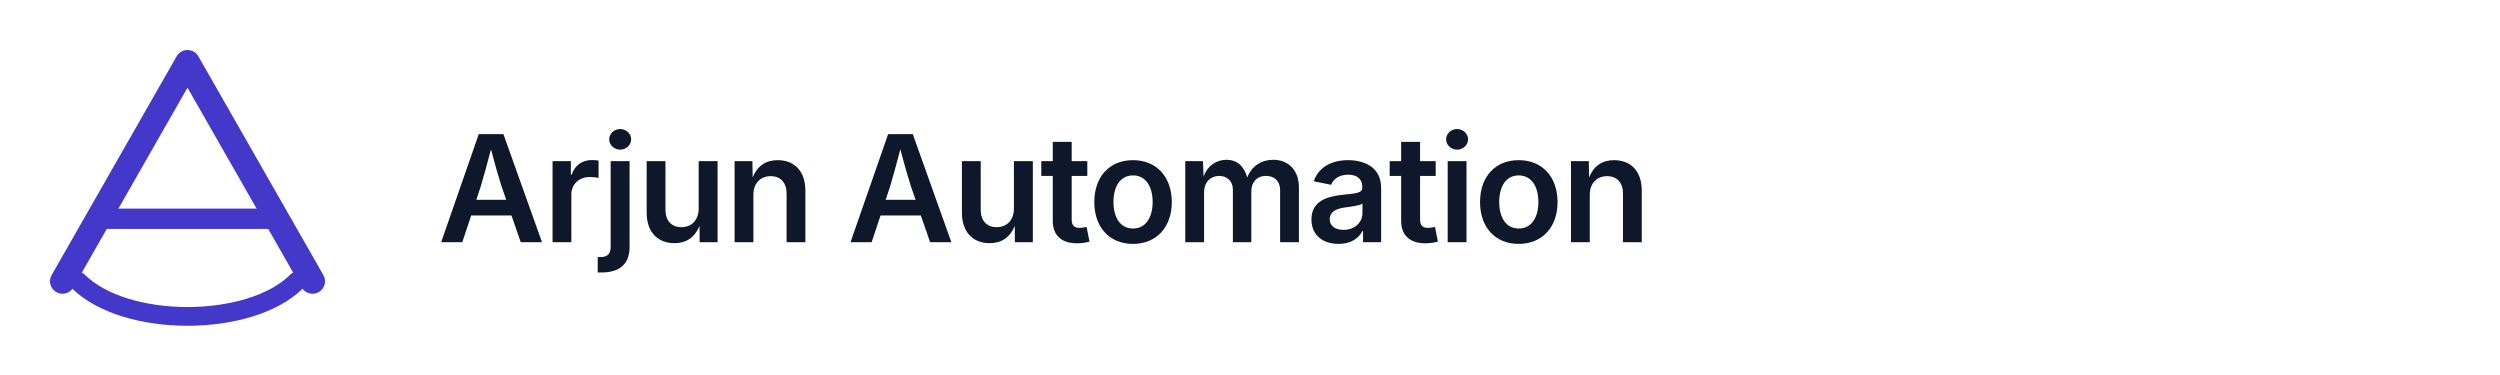
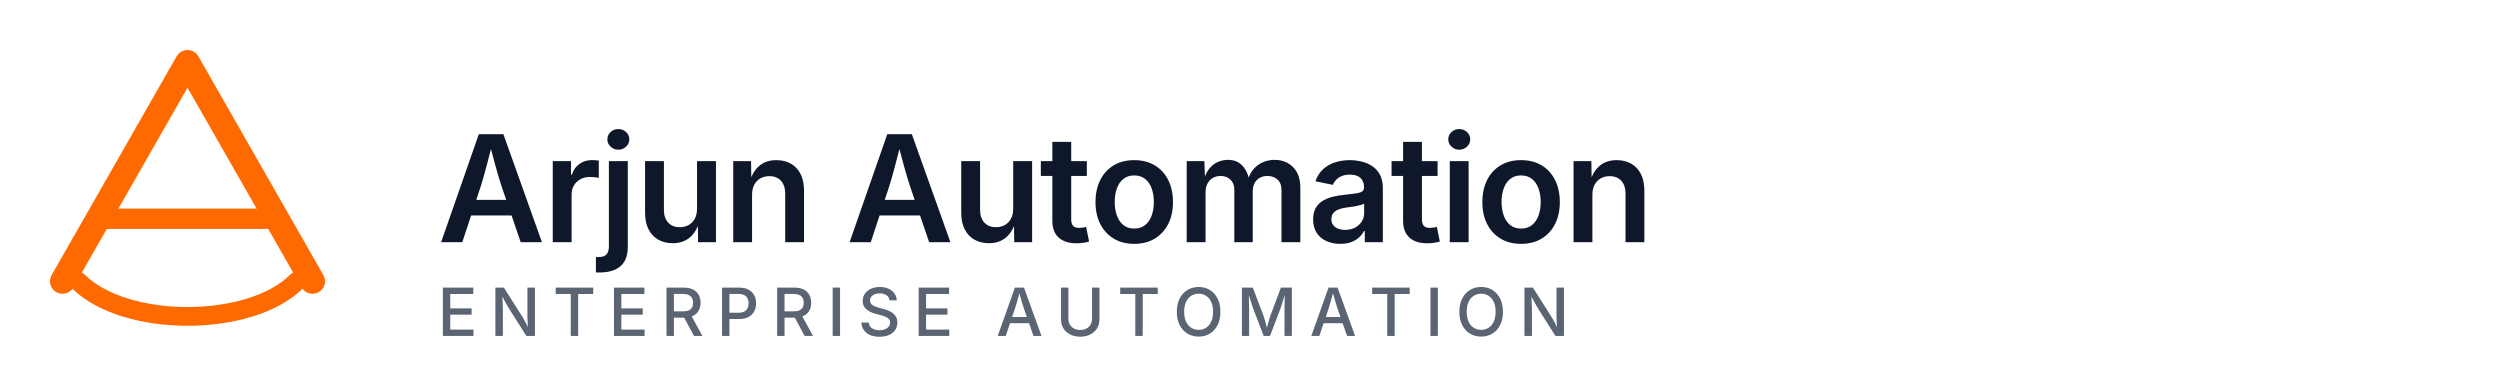
<svg xmlns="http://www.w3.org/2000/svg" width="320" height="48" viewBox="0 0 320 48" fill="none" role="img" aria-label="Arjun Automation">
-   <g>
-     <path d="M8 36 L24 8 L40 36" stroke="#4338CA" stroke-width="3.2" stroke-linecap="round" stroke-linejoin="round" />
-     <path d="M13 28 H35" stroke="#4338CA" stroke-width="2.6" stroke-linecap="round" />
-     <path d="M10 36 C16 42 32 42 38 36" stroke="#4338CA" stroke-width="2.4" stroke-linecap="round" />
-   </g>
-   <text x="56" y="31" font-family="Inter, ui-sans-serif, system-ui, -apple-system, sans-serif" font-size="19" font-weight="600" fill="#0F172A" letter-spacing="-0.02em">Arjun Automation</text>
+   <path d="M8 36 L24 8 L40 36" stroke="#FF6A00" stroke-width="3.2" stroke-linecap="round" stroke-linejoin="round" />
+   <path d="M13 28 H35" stroke="#FF6A00" stroke-width="2.6" stroke-linecap="round" stroke-linejoin="round" />
+   <path d="M10 36 C16 42 32 42 38 36" stroke="#FF6A00" stroke-width="2.4" stroke-linecap="round" stroke-linejoin="round" />
+   <path d="M56.464 31.0 61.288 17.177H64.433L69.369 31.0H66.65L64.192 23.819Q63.83 22.706 63.44 21.301Q63.051 19.895 62.578 18.104H63.097Q62.633 19.914 62.258 21.328Q61.882 22.743 61.548 23.819L59.173 31.0ZM59.275 27.577V25.582H66.558V27.577ZM70.754 31.0V20.628H73.091V22.363H73.203Q73.481 21.463 74.177 20.976Q74.873 20.489 75.763 20.489Q75.967 20.489 76.218 20.507Q76.468 20.526 76.645 20.554V22.771Q76.496 22.725 76.162 22.688Q75.828 22.65 75.504 22.65Q74.836 22.65 74.302 22.938Q73.769 23.226 73.467 23.731Q73.166 24.237 73.166 24.896V31.0ZM77.937 20.628H80.358V31.603Q80.358 32.726 79.936 33.449Q79.514 34.173 78.707 34.525Q77.9 34.878 76.768 34.878H76.276V32.902H76.629Q77.334 32.902 77.635 32.563Q77.937 32.225 77.937 31.575ZM79.143 19.162Q78.568 19.162 78.155 18.772Q77.742 18.383 77.742 17.845Q77.742 17.288 78.155 16.903Q78.568 16.518 79.143 16.518Q79.727 16.518 80.14 16.903Q80.553 17.288 80.553 17.835Q80.553 18.383 80.14 18.772Q79.727 19.162 79.143 19.162ZM86.122 31.13Q85.055 31.13 84.252 30.675Q83.45 30.221 83.009 29.344Q82.569 28.467 82.569 27.224V20.628H84.981V26.853Q84.981 27.892 85.523 28.486Q86.066 29.08 87.013 29.08Q87.653 29.08 88.154 28.801Q88.655 28.523 88.938 27.985Q89.221 27.447 89.221 26.705V20.628H91.642V31.0H89.35L89.323 28.439H89.508Q89.072 29.794 88.219 30.462Q87.365 31.13 86.122 31.13ZM96.265 24.923V31.0H93.852V20.628H96.135L96.172 23.188H95.977Q96.413 21.843 97.257 21.171Q98.101 20.498 99.372 20.498Q100.439 20.498 101.237 20.953Q102.035 21.407 102.476 22.279Q102.916 23.151 102.916 24.404V31.0H100.504V24.775Q100.504 23.736 99.966 23.142Q99.428 22.548 98.482 22.548Q97.842 22.548 97.341 22.827Q96.84 23.105 96.552 23.638Q96.265 24.172 96.265 24.923ZM108.748 31.0 113.572 17.177H116.717L121.652 31.0H118.934L116.476 23.819Q116.114 22.706 115.724 21.301Q115.335 19.895 114.861 18.104H115.381Q114.917 19.914 114.541 21.328Q114.166 22.743 113.832 23.819L111.457 31.0ZM111.559 27.577V25.582H118.841V27.577ZM126.591 31.13Q125.524 31.13 124.721 30.675Q123.919 30.221 123.478 29.344Q123.037 28.467 123.037 27.224V20.628H125.449V26.853Q125.449 27.892 125.992 28.486Q126.535 29.08 127.481 29.08Q128.121 29.08 128.622 28.801Q129.123 28.523 129.406 27.985Q129.689 27.447 129.689 26.705V20.628H132.111V31.0H129.819L129.791 28.439H129.977Q129.541 29.794 128.687 30.462Q127.834 31.13 126.591 31.13ZM139.117 20.628V22.521H133.226V20.628ZM134.701 18.16H137.114V28.078Q137.114 28.644 137.355 28.908Q137.596 29.172 138.143 29.172Q138.31 29.172 138.584 29.131Q138.858 29.089 139.025 29.052L139.405 30.917Q139.006 31.037 138.589 31.088Q138.171 31.139 137.791 31.139Q136.297 31.139 135.499 30.397Q134.701 29.655 134.701 28.282ZM145.178 31.213Q143.666 31.213 142.553 30.541Q141.439 29.868 140.832 28.667Q140.224 27.465 140.224 25.87Q140.224 24.255 140.832 23.045Q141.439 21.834 142.553 21.166Q143.666 20.498 145.178 20.498Q146.7 20.498 147.813 21.166Q148.926 21.834 149.534 23.045Q150.142 24.255 150.142 25.87Q150.142 27.465 149.534 28.667Q148.926 29.868 147.813 30.541Q146.7 31.213 145.178 31.213ZM145.178 29.256Q146.022 29.256 146.584 28.801Q147.145 28.347 147.419 27.577Q147.692 26.807 147.692 25.86Q147.692 24.905 147.419 24.135Q147.145 23.365 146.584 22.91Q146.022 22.456 145.178 22.456Q144.334 22.456 143.782 22.91Q143.23 23.365 142.956 24.13Q142.683 24.896 142.683 25.86Q142.683 26.807 142.956 27.577Q143.23 28.347 143.782 28.801Q144.334 29.256 145.178 29.256ZM151.897 31.0V20.628H154.161L154.254 23.124H154.078Q154.3 22.196 154.769 21.611Q155.237 21.027 155.864 20.744Q156.49 20.461 157.176 20.461Q158.299 20.461 158.99 21.166Q159.681 21.871 159.969 23.244H159.681Q159.895 22.316 160.409 21.699Q160.924 21.083 161.634 20.772Q162.344 20.461 163.151 20.461Q164.088 20.461 164.83 20.869Q165.572 21.277 166.008 22.061Q166.444 22.845 166.444 24.005V31.0H164.032V24.376Q164.032 23.411 163.503 22.966Q162.975 22.521 162.232 22.521Q161.657 22.521 161.23 22.771Q160.804 23.021 160.576 23.462Q160.349 23.903 160.349 24.487V31.0H157.993V24.265Q157.993 23.476 157.501 22.998Q157.009 22.521 156.239 22.521Q155.71 22.521 155.27 22.762Q154.829 23.003 154.569 23.476Q154.31 23.949 154.31 24.645V31.0ZM171.549 31.213Q170.566 31.213 169.777 30.856Q168.989 30.499 168.534 29.803Q168.08 29.107 168.08 28.087Q168.08 27.206 168.409 26.63Q168.738 26.055 169.3 25.712Q169.861 25.369 170.566 25.192Q171.271 25.016 172.032 24.942Q172.932 24.84 173.498 24.766Q174.064 24.691 174.328 24.524Q174.592 24.357 174.592 24.005V23.958Q174.592 23.448 174.388 23.091Q174.184 22.734 173.781 22.544Q173.377 22.354 172.783 22.354Q172.18 22.354 171.74 22.539Q171.299 22.725 171.021 23.021Q170.742 23.318 170.612 23.662L168.377 23.207Q168.683 22.289 169.323 21.69Q169.963 21.092 170.849 20.795Q171.735 20.498 172.774 20.498Q173.507 20.498 174.254 20.67Q175.001 20.841 175.622 21.25Q176.244 21.658 176.624 22.344Q177.004 23.031 177.004 24.07V31.0H174.694V29.571H174.602Q174.37 30.007 173.966 30.383Q173.563 30.759 172.964 30.986Q172.366 31.213 171.549 31.213ZM172.171 29.423Q172.922 29.423 173.465 29.126Q174.008 28.829 174.309 28.342Q174.611 27.855 174.611 27.28V26.055Q174.49 26.148 174.207 26.231Q173.924 26.315 173.577 26.38Q173.229 26.445 172.89 26.491Q172.551 26.538 172.319 26.565Q171.781 26.64 171.345 26.807Q170.909 26.974 170.663 27.275Q170.418 27.577 170.418 28.059Q170.418 28.504 170.645 28.806Q170.872 29.107 171.266 29.265Q171.661 29.423 172.171 29.423ZM184.011 20.628V22.521H178.12V20.628ZM179.595 18.16H182.008V28.078Q182.008 28.644 182.249 28.908Q182.49 29.172 183.037 29.172Q183.204 29.172 183.478 29.131Q183.752 29.089 183.919 29.052L184.299 30.917Q183.9 31.037 183.483 31.088Q183.065 31.139 182.685 31.139Q181.191 31.139 180.393 30.397Q179.595 29.655 179.595 28.282ZM185.573 31.0V20.628H187.985V31.0ZM186.779 19.162Q186.203 19.162 185.791 18.772Q185.378 18.383 185.378 17.845Q185.378 17.288 185.791 16.903Q186.203 16.518 186.779 16.518Q187.363 16.518 187.776 16.903Q188.189 17.288 188.189 17.835Q188.189 18.383 187.776 18.772Q187.363 19.162 186.779 19.162ZM194.695 31.213Q193.183 31.213 192.069 30.541Q190.956 29.868 190.348 28.667Q189.741 27.465 189.741 25.87Q189.741 24.255 190.348 23.045Q190.956 21.834 192.069 21.166Q193.183 20.498 194.695 20.498Q196.216 20.498 197.329 21.166Q198.443 21.834 199.05 23.045Q199.658 24.255 199.658 25.87Q199.658 27.465 199.05 28.667Q198.443 29.868 197.329 30.541Q196.216 31.213 194.695 31.213ZM194.695 29.256Q195.539 29.256 196.1 28.801Q196.662 28.347 196.935 27.577Q197.209 26.807 197.209 25.86Q197.209 24.905 196.935 24.135Q196.662 23.365 196.1 22.91Q195.539 22.456 194.695 22.456Q193.85 22.456 193.298 22.91Q192.746 23.365 192.473 24.13Q192.199 24.896 192.199 25.86Q192.199 26.807 192.473 27.577Q192.746 28.347 193.298 28.801Q193.85 29.256 194.695 29.256ZM203.826 24.923V31.0H201.414V20.628H203.696L203.733 23.188H203.539Q203.975 21.843 204.819 21.171Q205.663 20.498 206.934 20.498Q208.001 20.498 208.799 20.953Q209.597 21.407 210.037 22.279Q210.478 23.151 210.478 24.404V31.0H208.066V24.775Q208.066 23.736 207.528 23.142Q206.99 22.548 206.043 22.548Q205.403 22.548 204.902 22.827Q204.401 23.105 204.114 23.638Q203.826 24.172 203.826 24.923Z" fill="#0F172A" />
+   <path d="M56.685 43.0V36.816H60.578V37.629H57.631V39.472H60.366V40.281H57.631V42.187H60.603V43.0ZM63.411 43.0V36.816H64.502L66.83 40.497Q66.947 40.68 67.092 40.933Q67.237 41.186 67.399 41.504Q67.561 41.821 67.719 42.195H67.602Q67.565 41.842 67.546 41.495Q67.528 41.149 67.519 40.846Q67.511 40.543 67.511 40.335V36.816H68.47V43.0H67.374L65.287 39.709Q65.121 39.439 64.961 39.165Q64.801 38.891 64.608 38.532Q64.415 38.173 64.137 37.658H64.286Q64.307 38.115 64.328 38.511Q64.349 38.908 64.359 39.213Q64.369 39.518 64.369 39.7V43.0ZM71.128 37.629V36.816H75.93V37.629H74.009V43.0H73.058V37.629ZM78.589 43.0V36.816H82.482V37.629H79.535V39.472H82.27V40.281H79.535V42.187H82.507V43.0ZM85.314 43.0V36.816H87.531Q88.244 36.816 88.722 37.063Q89.199 37.31 89.436 37.75Q89.672 38.19 89.672 38.758Q89.672 39.331 89.434 39.761Q89.195 40.19 88.718 40.427Q88.24 40.663 87.522 40.663H85.858V39.854H87.431Q87.888 39.854 88.168 39.723Q88.448 39.593 88.581 39.348Q88.713 39.103 88.713 38.758Q88.713 38.41 88.581 38.156Q88.448 37.903 88.166 37.764Q87.883 37.625 87.423 37.625H86.261V43.0ZM88.83 43.0 87.331 40.207H88.381L89.905 43.0ZM92.422 43.0V36.816H94.638Q95.352 36.816 95.829 37.082Q96.307 37.347 96.543 37.8Q96.78 38.252 96.78 38.825Q96.78 39.397 96.541 39.852Q96.302 40.306 95.825 40.57Q95.348 40.833 94.63 40.833H93.115V40.032H94.539Q94.995 40.032 95.277 39.875Q95.56 39.717 95.69 39.443Q95.821 39.169 95.821 38.825Q95.821 38.476 95.69 38.204Q95.56 37.932 95.275 37.779Q94.991 37.625 94.53 37.625H93.368V43.0ZM99.475 43.0V36.816H101.692Q102.406 36.816 102.883 37.063Q103.36 37.31 103.597 37.75Q103.833 38.19 103.833 38.758Q103.833 39.331 103.595 39.761Q103.356 40.19 102.879 40.427Q102.402 40.663 101.683 40.663H100.019V39.854H101.592Q102.049 39.854 102.329 39.723Q102.609 39.593 102.742 39.348Q102.875 39.103 102.875 38.758Q102.875 38.41 102.742 38.156Q102.609 37.903 102.327 37.764Q102.045 37.625 101.584 37.625H100.422V43.0ZM102.991 43.0 101.493 40.207H102.543L104.066 43.0ZM107.529 36.816V43.0H106.583V36.816ZM112.574 43.104Q111.881 43.104 111.371 42.884Q110.86 42.664 110.572 42.255Q110.283 41.846 110.254 41.282H111.205Q111.234 41.618 111.422 41.838Q111.611 42.058 111.914 42.166Q112.217 42.274 112.57 42.274Q112.964 42.274 113.269 42.151Q113.574 42.029 113.753 41.803Q113.931 41.576 113.931 41.278Q113.931 41.008 113.776 40.836Q113.62 40.663 113.357 40.549Q113.093 40.435 112.757 40.348L112.035 40.149Q111.275 39.945 110.85 39.547Q110.424 39.148 110.424 38.513Q110.424 37.978 110.713 37.578Q111.001 37.177 111.497 36.955Q111.993 36.733 112.616 36.733Q113.251 36.733 113.734 36.955Q114.218 37.177 114.494 37.563Q114.77 37.949 114.782 38.443H113.861Q113.815 38.02 113.469 37.787Q113.122 37.555 112.595 37.555Q112.221 37.555 111.945 37.671Q111.669 37.787 111.518 37.993Q111.366 38.198 111.366 38.459Q111.366 38.754 111.547 38.935Q111.727 39.115 111.987 39.221Q112.246 39.327 112.483 39.389L113.085 39.547Q113.379 39.622 113.693 39.748Q114.006 39.875 114.272 40.076Q114.537 40.277 114.701 40.574Q114.865 40.871 114.865 41.29Q114.865 41.813 114.595 42.224Q114.326 42.635 113.813 42.869Q113.3 43.104 112.574 43.104ZM117.59 43.0V36.816H121.483V37.629H118.536V39.472H121.271V40.281H118.536V42.187H121.508V43.0ZM127.709 43.0 129.908 36.816H131.07L133.312 43.0H132.287L131.083 39.559Q130.942 39.14 130.774 38.572Q130.606 38.003 130.386 37.206H130.577Q130.365 38.011 130.197 38.586Q130.029 39.161 129.9 39.559L128.734 43.0ZM128.9 41.369V40.58H132.116V41.369ZM138.273 43.095Q137.531 43.095 136.974 42.809Q136.418 42.523 136.113 42.023Q135.808 41.522 135.808 40.875V36.816H136.754V40.796Q136.754 41.215 136.939 41.539Q137.124 41.863 137.464 42.05Q137.804 42.236 138.273 42.236Q138.738 42.236 139.077 42.05Q139.415 41.863 139.597 41.539Q139.78 41.215 139.78 40.796V36.816H140.731V40.875Q140.731 41.522 140.425 42.023Q140.12 42.523 139.566 42.809Q139.012 43.095 138.273 43.095ZM143.389 37.629V36.816H148.191V37.629H146.269V43.0H145.319V37.629ZM153.427 43.083Q152.626 43.083 151.993 42.703Q151.36 42.323 150.997 41.612Q150.633 40.9 150.633 39.912Q150.633 38.92 150.997 38.208Q151.36 37.497 151.993 37.115Q152.626 36.733 153.427 36.733Q154.228 36.733 154.856 37.115Q155.485 37.497 155.848 38.208Q156.212 38.92 156.212 39.912Q156.212 40.9 155.848 41.612Q155.485 42.323 154.856 42.703Q154.228 43.083 153.427 43.083ZM153.427 42.22Q153.954 42.22 154.371 41.956Q154.788 41.693 155.031 41.176Q155.274 40.659 155.274 39.912Q155.274 39.157 155.031 38.64Q154.788 38.123 154.371 37.86Q153.954 37.596 153.427 37.596Q152.895 37.596 152.476 37.862Q152.057 38.127 151.814 38.644Q151.571 39.161 151.571 39.912Q151.571 40.659 151.814 41.174Q152.057 41.688 152.476 41.954Q152.895 42.22 153.427 42.22ZM158.965 43.0V36.816H160.36L161.709 40.365Q161.767 40.522 161.839 40.763Q161.912 41.004 161.991 41.286Q162.07 41.568 162.14 41.842Q162.211 42.116 162.265 42.336H162.066Q162.12 42.128 162.19 41.857Q162.261 41.585 162.34 41.302Q162.418 41.02 162.493 40.771Q162.568 40.522 162.626 40.365L163.954 36.816H165.357V43.0H164.415V39.671Q164.415 39.48 164.419 39.215Q164.423 38.949 164.429 38.652Q164.436 38.356 164.442 38.053Q164.448 37.75 164.452 37.472H164.523Q164.44 37.775 164.342 38.096Q164.245 38.418 164.151 38.717Q164.058 39.016 163.973 39.263Q163.888 39.51 163.83 39.671L162.564 43.0H161.754L160.472 39.671Q160.41 39.514 160.329 39.271Q160.248 39.028 160.152 38.731Q160.057 38.435 159.957 38.113Q159.858 37.791 159.758 37.472H159.841Q159.849 37.725 159.856 38.022Q159.862 38.318 159.868 38.621Q159.874 38.924 159.88 39.196Q159.887 39.468 159.887 39.671V43.0ZM167.849 43.0 170.049 36.816H171.211L173.452 43.0H172.427L171.224 39.559Q171.082 39.14 170.914 38.572Q170.746 38.003 170.526 37.206H170.717Q170.506 38.011 170.337 38.586Q170.169 39.161 170.041 39.559L168.874 43.0ZM169.04 41.369V40.58H172.257V41.369ZM175.637 37.629V36.816H180.44V37.629H178.518V43.0H177.567V37.629ZM184.044 36.816V43.0H183.098V36.816ZM189.591 43.083Q188.79 43.083 188.157 42.703Q187.524 42.323 187.161 41.612Q186.798 40.9 186.798 39.912Q186.798 38.92 187.161 38.208Q187.524 37.497 188.157 37.115Q188.79 36.733 189.591 36.733Q190.392 36.733 191.021 37.115Q191.65 37.497 192.013 38.208Q192.376 38.92 192.376 39.912Q192.376 40.9 192.013 41.612Q191.65 42.323 191.021 42.703Q190.392 43.083 189.591 43.083ZM189.591 42.22Q190.118 42.22 190.535 41.956Q190.952 41.693 191.195 41.176Q191.438 40.659 191.438 39.912Q191.438 39.157 191.195 38.64Q190.952 38.123 190.535 37.86Q190.118 37.596 189.591 37.596Q189.06 37.596 188.641 37.862Q188.222 38.127 187.979 38.644Q187.736 39.161 187.736 39.912Q187.736 40.659 187.979 41.174Q188.222 41.688 188.641 41.954Q189.06 42.22 189.591 42.22ZM195.13 43.0V36.816H196.221L198.55 40.497Q198.666 40.68 198.811 40.933Q198.957 41.186 199.118 41.504Q199.28 41.821 199.438 42.195H199.322Q199.284 41.842 199.266 41.495Q199.247 41.149 199.239 40.846Q199.23 40.543 199.23 40.335V36.816H200.189V43.0H199.094L197.006 39.709Q196.84 39.439 196.68 39.165Q196.52 38.891 196.327 38.532Q196.134 38.173 195.856 37.658H196.006Q196.026 38.115 196.047 38.511Q196.068 38.908 196.078 39.213Q196.089 39.518 196.089 39.7V43.0Z" fill="#5B6472" />
</svg>
